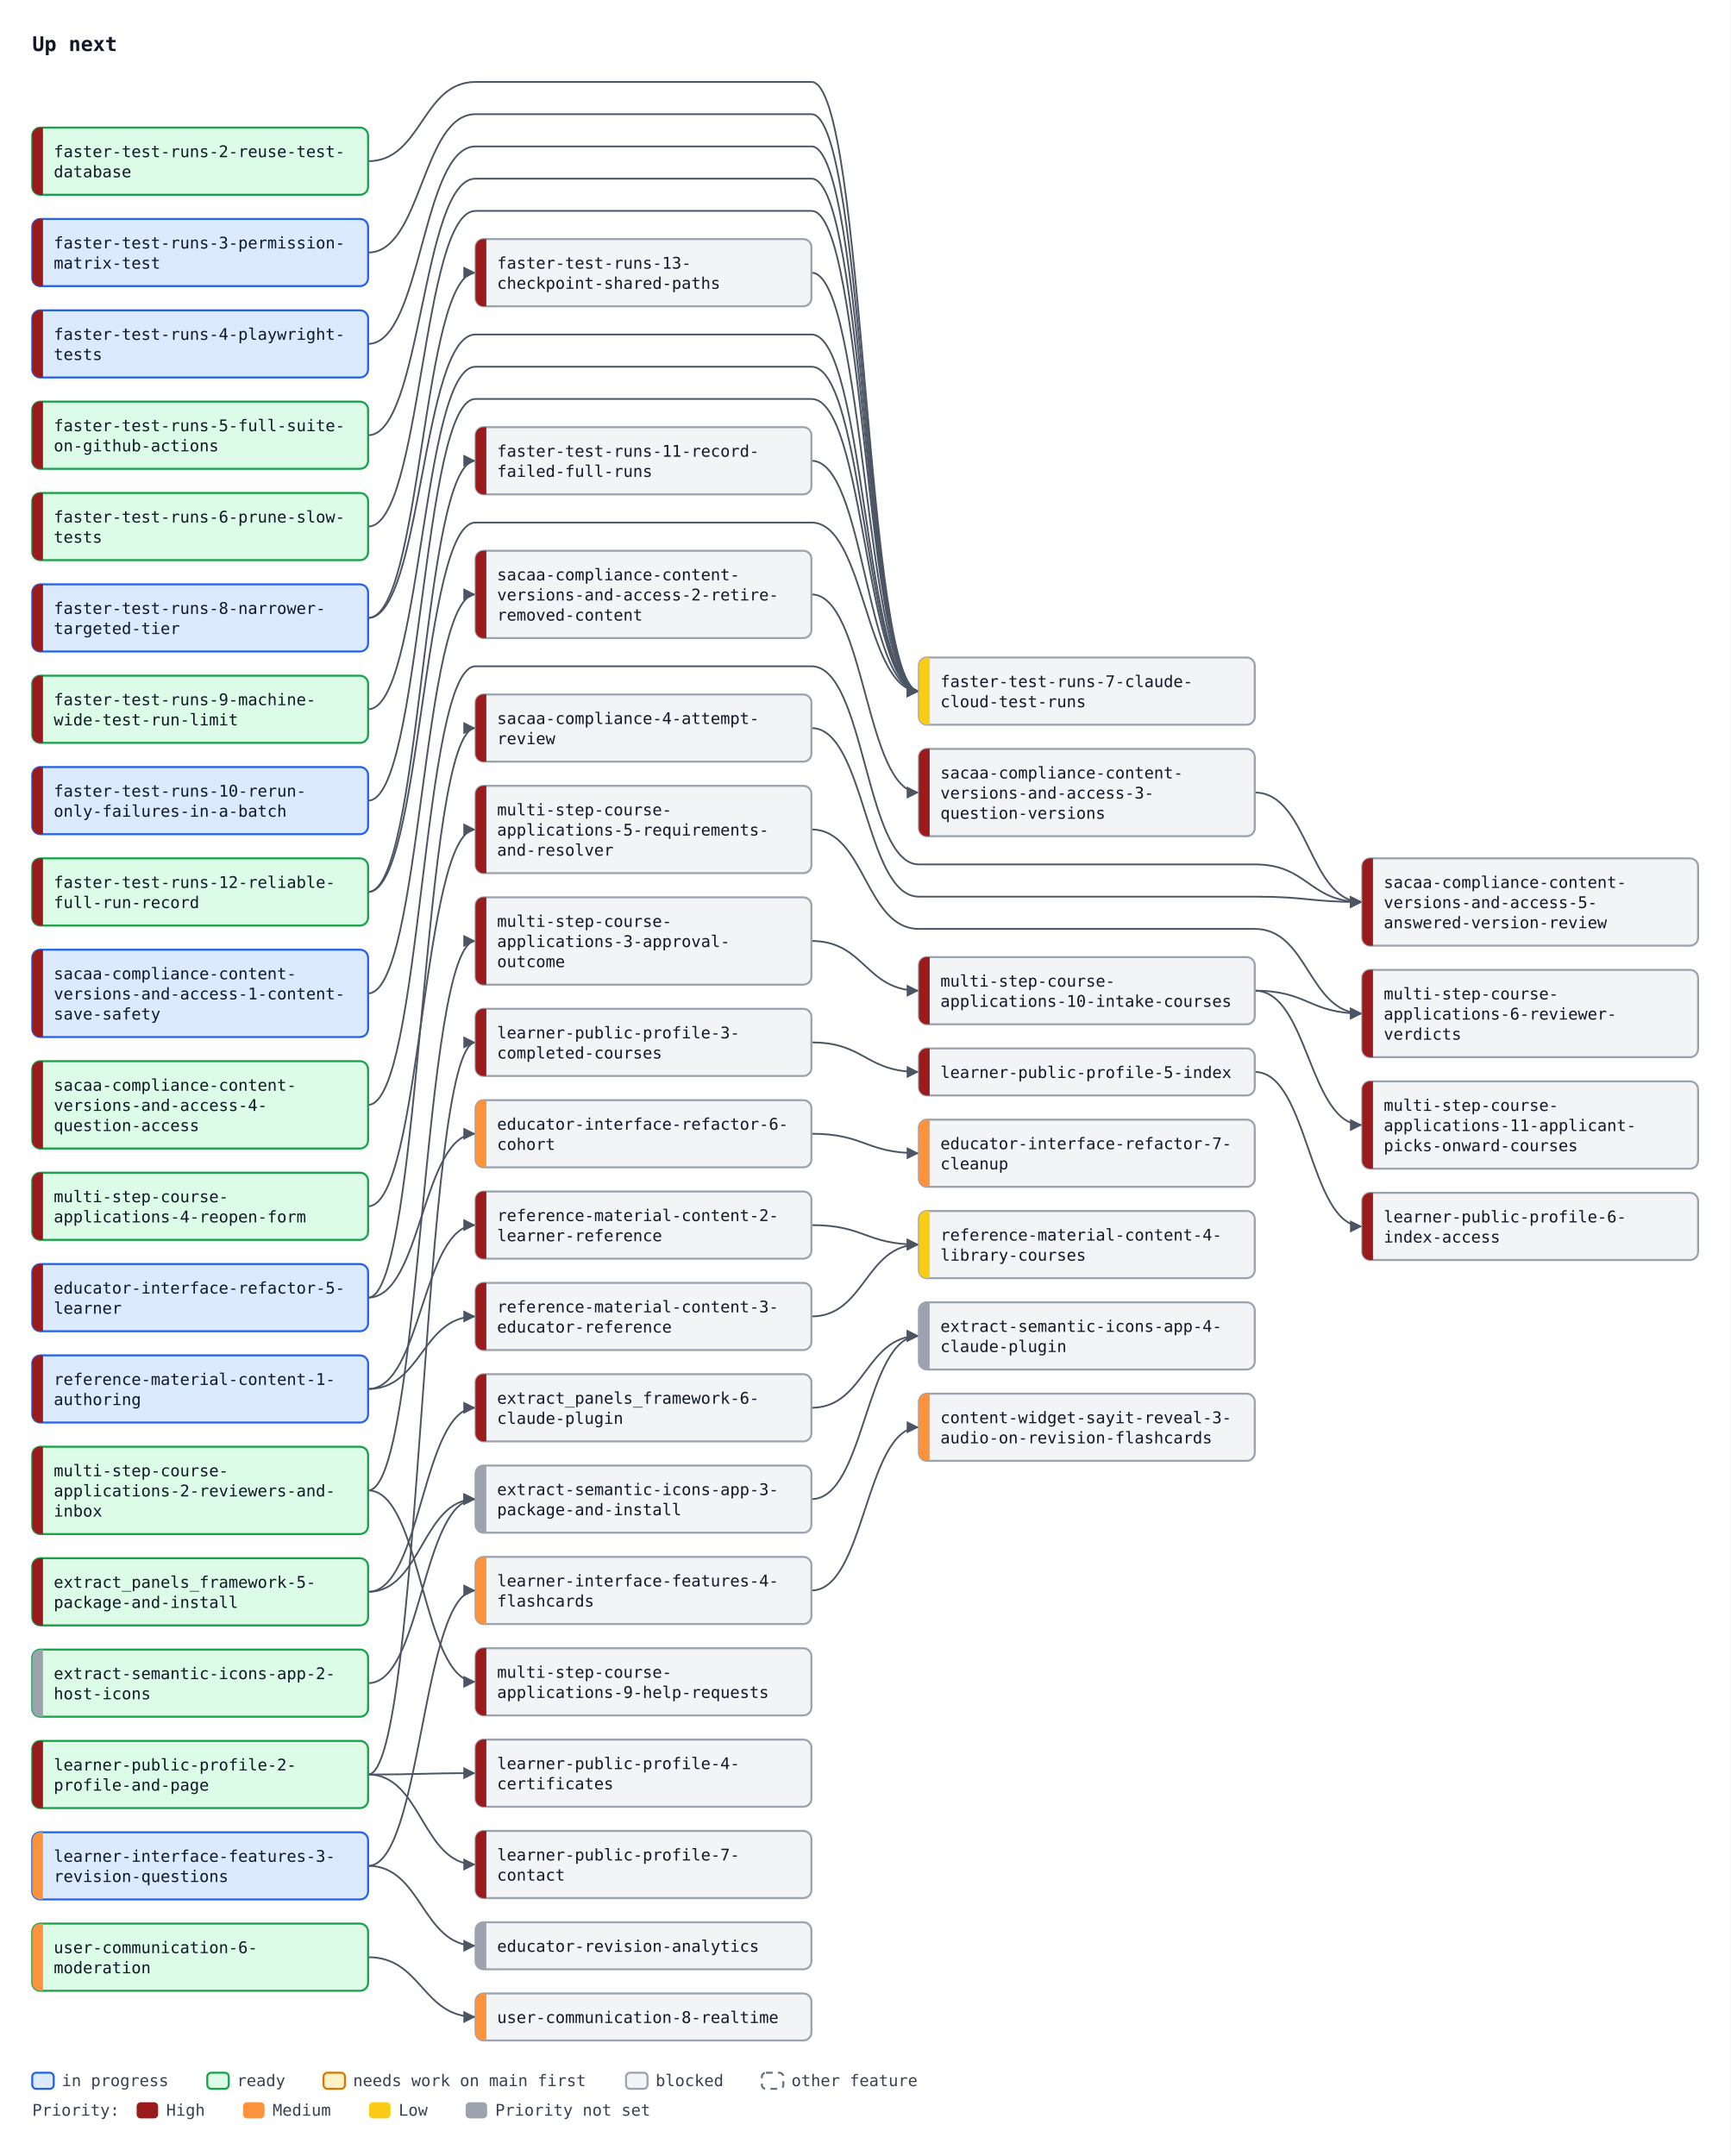
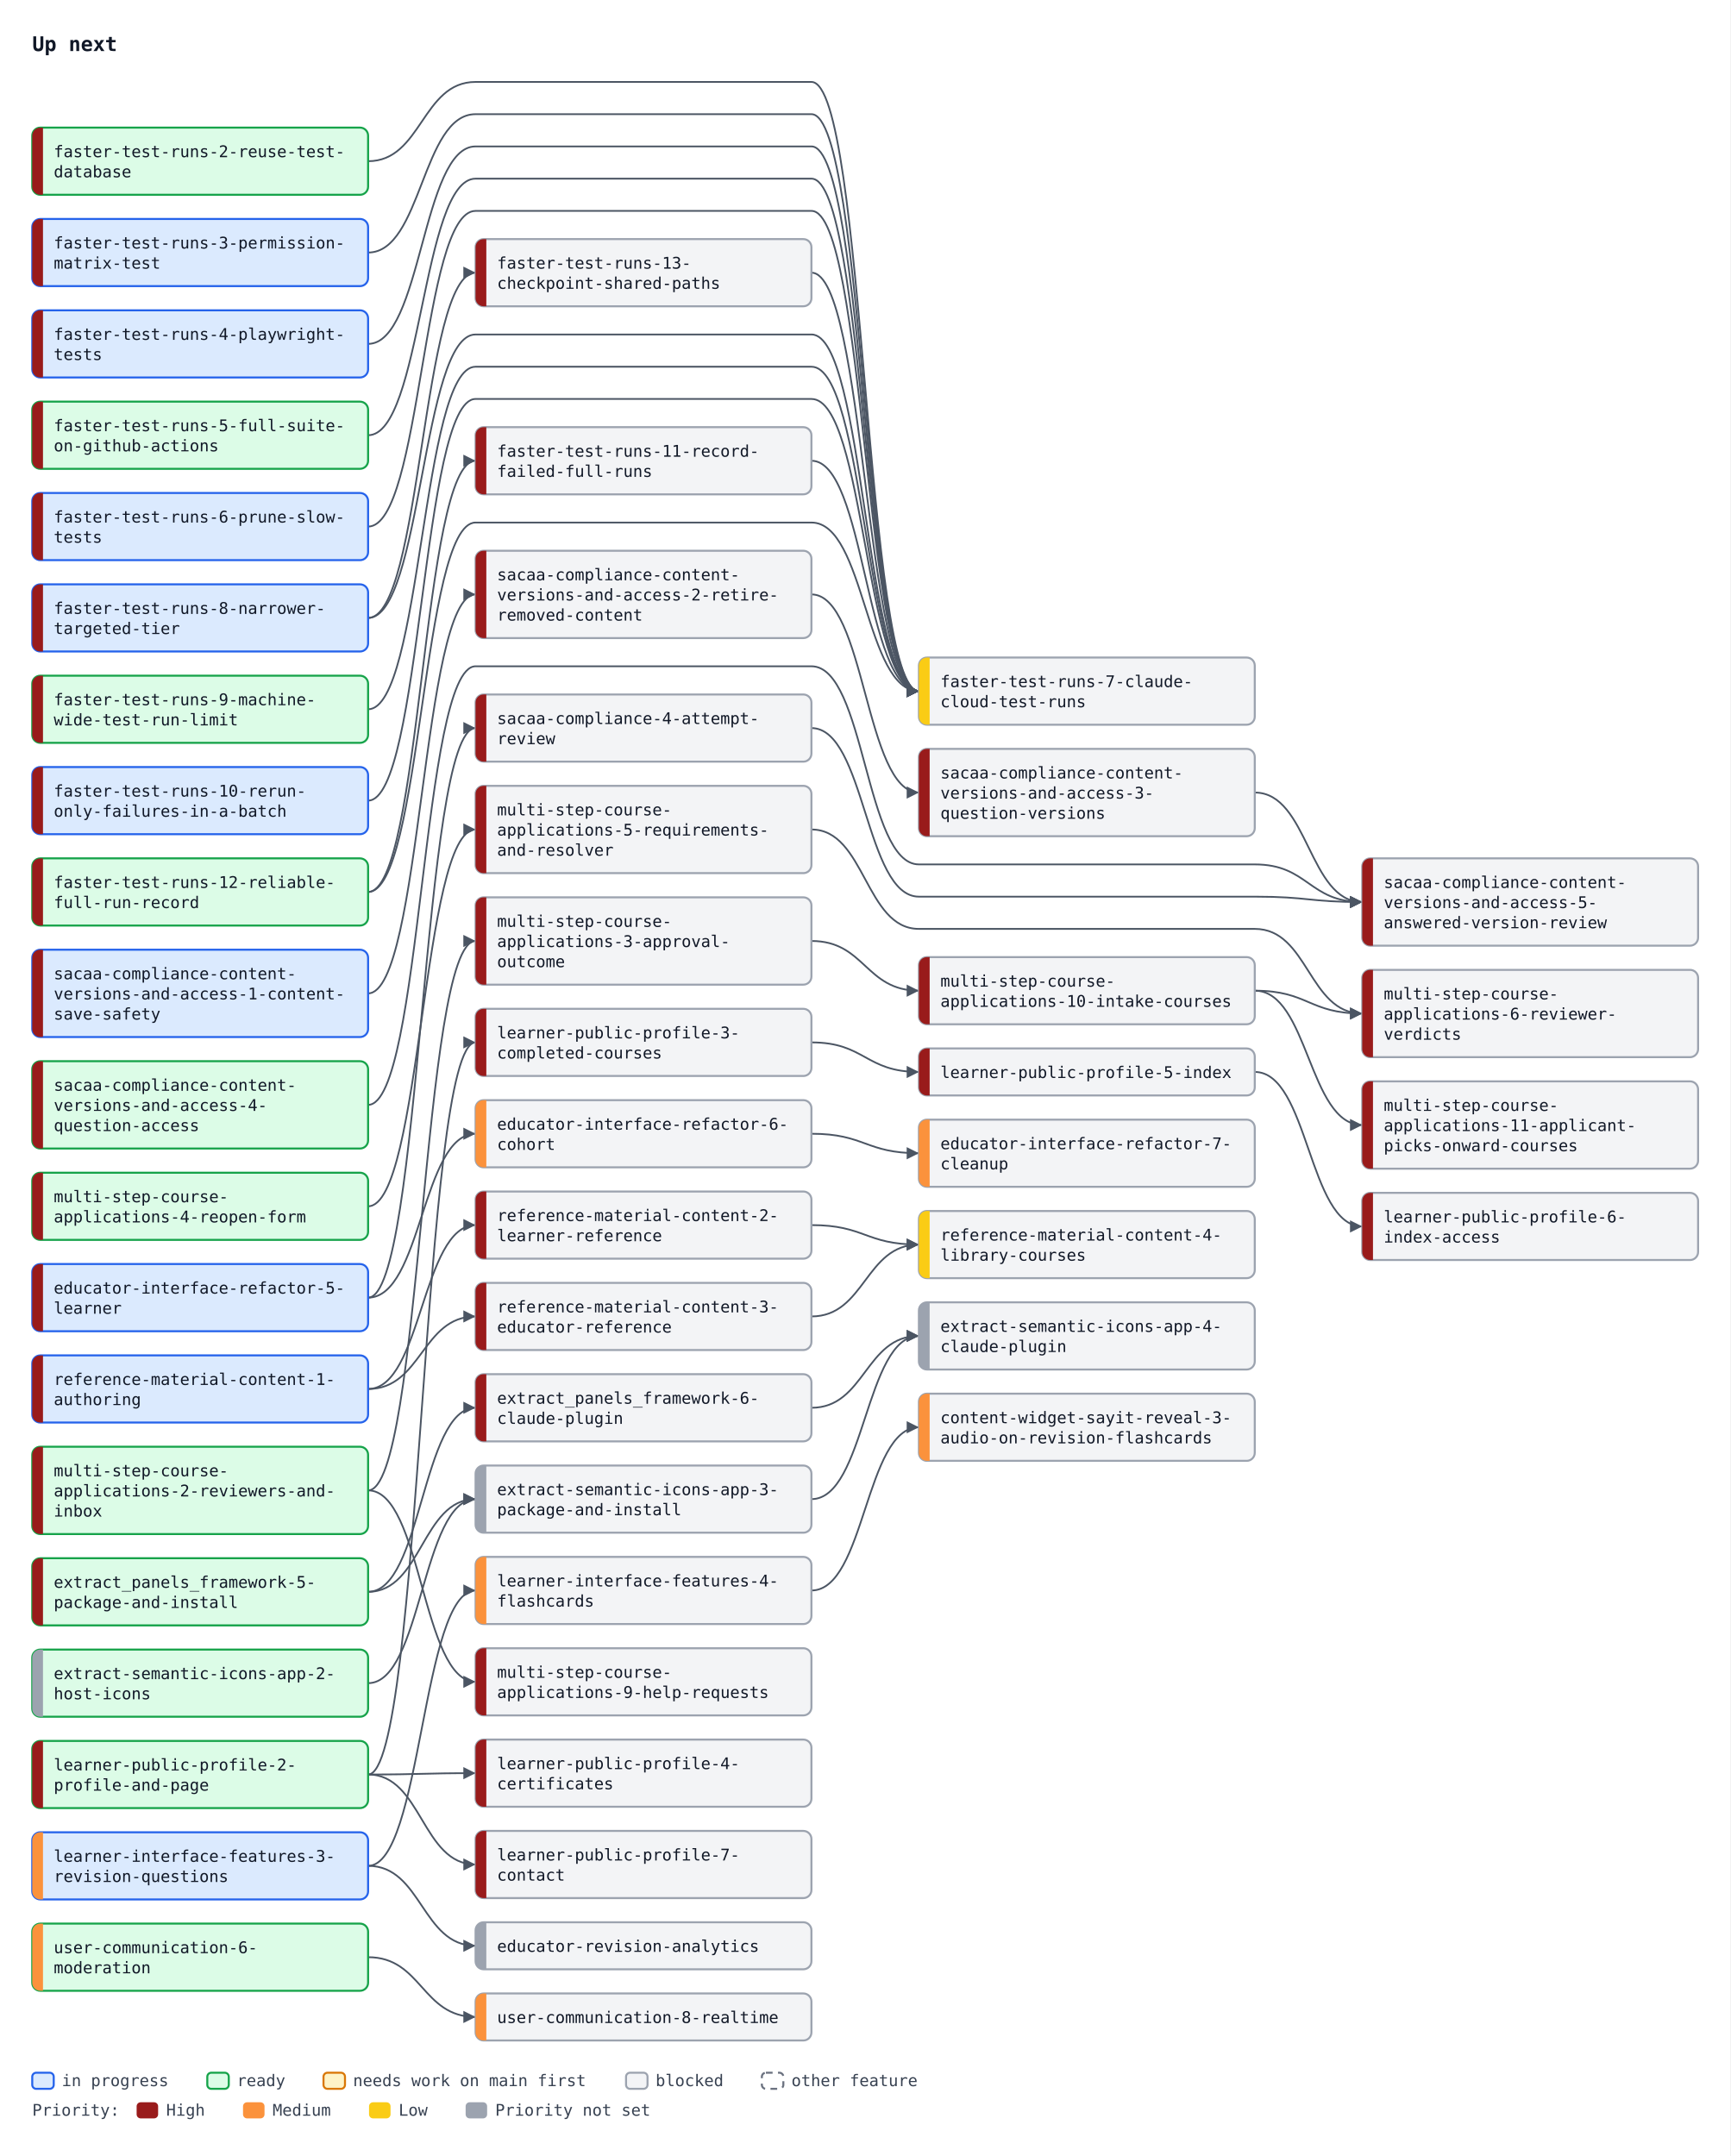
<svg xmlns="http://www.w3.org/2000/svg" width="1288" height="1605" viewBox="0 0 1288 1605" font-family="ui-monospace, SFMono-Regular, Menlo, Consolas, monospace" font-size="12">
  <defs>
    <marker id="arrow" viewBox="0 0 10 10" refX="10" refY="5" markerWidth="7" markerHeight="7" orient="auto-start-reverse">
      <path d="M0,0 L10,5 L0,10 z" fill="#4b5563" />
    </marker>
  </defs>
  <rect width="1288" height="1605" fill="#ffffff" />
  <text x="24" y="38" font-size="15" font-weight="bold" fill="#111827">Up next</text>
  <path d="M274.0,120.0 C314.0,120.0 314.0,61.0 354.0,61.0 L604.0,61.0 C644.0,61.0 644.0,514.5 684.0,514.5" fill="none" stroke="#4b5563" stroke-width="1.3" marker-end="url(#arrow)" />
  <path d="M274.0,188.0 C314.0,188.0 314.0,85.0 354.0,85.0 L604.0,85.0 C644.0,85.0 644.0,514.5 684.0,514.5" fill="none" stroke="#4b5563" stroke-width="1.3" marker-end="url(#arrow)" />
  <path d="M274.0,256.0 C314.0,256.0 314.0,109.0 354.0,109.0 L604.0,109.0 C644.0,109.0 644.0,514.5 684.0,514.5" fill="none" stroke="#4b5563" stroke-width="1.3" marker-end="url(#arrow)" />
  <path d="M274.0,324.0 C314.0,324.0 314.0,133.0 354.0,133.0 L604.0,133.0 C644.0,133.0 644.0,514.5 684.0,514.5" fill="none" stroke="#4b5563" stroke-width="1.3" marker-end="url(#arrow)" />
  <path d="M274.0,392.0 C314.0,392.0 314.0,157.0 354.0,157.0 L604.0,157.0 C644.0,157.0 644.0,514.5 684.0,514.5" fill="none" stroke="#4b5563" stroke-width="1.3" marker-end="url(#arrow)" />
  <path d="M274.0,460.0 C314.0,460.0 314.0,249.0 354.0,249.0 L604.0,249.0 C644.0,249.0 644.0,514.5 684.0,514.5" fill="none" stroke="#4b5563" stroke-width="1.3" marker-end="url(#arrow)" />
  <path d="M274.0,528.0 C314.0,528.0 314.0,273.0 354.0,273.0 L604.0,273.0 C644.0,273.0 644.0,514.5 684.0,514.5" fill="none" stroke="#4b5563" stroke-width="1.3" marker-end="url(#arrow)" />
  <path d="M274.0,596.0 C314.0,596.0 314.0,297.0 354.0,297.0 L604.0,297.0 C644.0,297.0 644.0,514.5 684.0,514.5" fill="none" stroke="#4b5563" stroke-width="1.3" marker-end="url(#arrow)" />
  <path d="M604.0,343.0 C644.0,343.0 644.0,514.5 684.0,514.5" fill="none" stroke="#4b5563" stroke-width="1.3" marker-end="url(#arrow)" />
  <path d="M274.0,664.0 C314.0,664.0 314.0,389.0 354.0,389.0 L604.0,389.0 C644.0,389.0 644.0,514.5 684.0,514.5" fill="none" stroke="#4b5563" stroke-width="1.3" marker-end="url(#arrow)" />
  <path d="M604.0,203.0 C644.0,203.0 644.0,514.5 684.0,514.5" fill="none" stroke="#4b5563" stroke-width="1.3" marker-end="url(#arrow)" />
  <path d="M274.0,664.0 C314.0,664.0 314.0,343.0 354.0,343.0" fill="none" stroke="#4b5563" stroke-width="1.3" marker-end="url(#arrow)" />
  <path d="M274.0,460.0 C314.0,460.0 314.0,203.0 354.0,203.0" fill="none" stroke="#4b5563" stroke-width="1.3" marker-end="url(#arrow)" />
  <path d="M274.0,966.0 C314.0,966.0 314.0,844.0 354.0,844.0" fill="none" stroke="#4b5563" stroke-width="1.3" marker-end="url(#arrow)" />
  <path d="M604.0,844.0 C644.0,844.0 644.0,858.5 684.0,858.5" fill="none" stroke="#4b5563" stroke-width="1.3" marker-end="url(#arrow)" />
  <path d="M274.0,966.0 C314.0,966.0 314.0,542.0 354.0,542.0" fill="none" stroke="#4b5563" stroke-width="1.3" marker-end="url(#arrow)" />
  <path d="M274.0,739.5 C314.0,739.5 314.0,442.5 354.0,442.5" fill="none" stroke="#4b5563" stroke-width="1.3" marker-end="url(#arrow)" />
  <path d="M604.0,442.5 C644.0,442.5 644.0,590.0 684.0,590.0" fill="none" stroke="#4b5563" stroke-width="1.3" marker-end="url(#arrow)" />
  <path d="M604.0,542.0 C644.0,542.0 644.0,667.5 684.0,667.5 L934.0,667.5 C974.0,667.5 974.0,671.5 1014.0,671.5" fill="none" stroke="#4b5563" stroke-width="1.3" marker-end="url(#arrow)" />
  <path d="M934.0,590.0 C974.0,590.0 974.0,671.5 1014.0,671.5" fill="none" stroke="#4b5563" stroke-width="1.3" marker-end="url(#arrow)" />
  <path d="M274.0,822.5 C314.0,822.5 314.0,496.0 354.0,496.0 L604.0,496.0 C644.0,496.0 644.0,643.5 684.0,643.5 L934.0,643.5 C974.0,643.5 974.0,671.5 1014.0,671.5" fill="none" stroke="#4b5563" stroke-width="1.3" marker-end="url(#arrow)" />
  <path d="M274.0,1185.0 C314.0,1185.0 314.0,1048.0 354.0,1048.0" fill="none" stroke="#4b5563" stroke-width="1.3" marker-end="url(#arrow)" />
  <path d="M274.0,1034.0 C314.0,1034.0 314.0,912.0 354.0,912.0" fill="none" stroke="#4b5563" stroke-width="1.3" marker-end="url(#arrow)" />
  <path d="M274.0,1034.0 C314.0,1034.0 314.0,980.0 354.0,980.0" fill="none" stroke="#4b5563" stroke-width="1.3" marker-end="url(#arrow)" />
  <path d="M604.0,912.0 C644.0,912.0 644.0,926.5 684.0,926.5" fill="none" stroke="#4b5563" stroke-width="1.3" marker-end="url(#arrow)" />
  <path d="M604.0,980.0 C644.0,980.0 644.0,926.5 684.0,926.5" fill="none" stroke="#4b5563" stroke-width="1.3" marker-end="url(#arrow)" />
  <path d="M274.0,1321.0 C314.0,1321.0 314.0,776.0 354.0,776.0" fill="none" stroke="#4b5563" stroke-width="1.3" marker-end="url(#arrow)" />
  <path d="M274.0,1321.0 C314.0,1321.0 314.0,1320.0 354.0,1320.0" fill="none" stroke="#4b5563" stroke-width="1.3" marker-end="url(#arrow)" />
  <path d="M604.0,776.0 C644.0,776.0 644.0,798.0 684.0,798.0" fill="none" stroke="#4b5563" stroke-width="1.3" marker-end="url(#arrow)" />
  <path d="M934.0,798.0 C974.0,798.0 974.0,913.0 1014.0,913.0" fill="none" stroke="#4b5563" stroke-width="1.3" marker-end="url(#arrow)" />
  <path d="M274.0,1321.0 C314.0,1321.0 314.0,1388.0 354.0,1388.0" fill="none" stroke="#4b5563" stroke-width="1.3" marker-end="url(#arrow)" />
  <path d="M274.0,1109.5 C314.0,1109.5 314.0,700.5 354.0,700.5" fill="none" stroke="#4b5563" stroke-width="1.3" marker-end="url(#arrow)" />
  <path d="M274.0,898.0 C314.0,898.0 314.0,617.5 354.0,617.5" fill="none" stroke="#4b5563" stroke-width="1.3" marker-end="url(#arrow)" />
  <path d="M604.0,617.5 C644.0,617.5 644.0,691.5 684.0,691.5 L934.0,691.5 C974.0,691.5 974.0,754.5 1014.0,754.5" fill="none" stroke="#4b5563" stroke-width="1.3" marker-end="url(#arrow)" />
  <path d="M934.0,737.5 C974.0,737.5 974.0,754.5 1014.0,754.5" fill="none" stroke="#4b5563" stroke-width="1.3" marker-end="url(#arrow)" />
  <path d="M274.0,1109.5 C314.0,1109.5 314.0,1252.0 354.0,1252.0" fill="none" stroke="#4b5563" stroke-width="1.3" marker-end="url(#arrow)" />
  <path d="M604.0,700.5 C644.0,700.5 644.0,737.5 684.0,737.5" fill="none" stroke="#4b5563" stroke-width="1.3" marker-end="url(#arrow)" />
  <path d="M934.0,737.5 C974.0,737.5 974.0,837.5 1014.0,837.5" fill="none" stroke="#4b5563" stroke-width="1.3" marker-end="url(#arrow)" />
  <path d="M274.0,1389.0 C314.0,1389.0 314.0,1184.0 354.0,1184.0" fill="none" stroke="#4b5563" stroke-width="1.3" marker-end="url(#arrow)" />
  <path d="M274.0,1389.0 C314.0,1389.0 314.0,1448.5 354.0,1448.5" fill="none" stroke="#4b5563" stroke-width="1.3" marker-end="url(#arrow)" />
  <path d="M604.0,1184.0 C644.0,1184.0 644.0,1062.5 684.0,1062.5" fill="none" stroke="#4b5563" stroke-width="1.3" marker-end="url(#arrow)" />
  <path d="M274.0,1457.0 C314.0,1457.0 314.0,1501.5 354.0,1501.5" fill="none" stroke="#4b5563" stroke-width="1.3" marker-end="url(#arrow)" />
  <path d="M274.0,1253.0 C314.0,1253.0 314.0,1116.0 354.0,1116.0" fill="none" stroke="#4b5563" stroke-width="1.3" marker-end="url(#arrow)" />
  <path d="M274.0,1185.0 C314.0,1185.0 314.0,1116.0 354.0,1116.0" fill="none" stroke="#4b5563" stroke-width="1.3" marker-end="url(#arrow)" />
  <path d="M604.0,1116.0 C644.0,1116.0 644.0,994.5 684.0,994.5" fill="none" stroke="#4b5563" stroke-width="1.3" marker-end="url(#arrow)" />
  <path d="M604.0,1048.0 C644.0,1048.0 644.0,994.5 684.0,994.5" fill="none" stroke="#4b5563" stroke-width="1.3" marker-end="url(#arrow)" />
  <rect x="24.0" y="95.0" width="250" height="50" rx="6" fill="#dcfce7" stroke="#16a34a" stroke-width="1.5" />
  <path d="M32.0,95.0 H30.0 A6,6 0 0 0 24.0,101.0 V139.0 A6,6 0 0 0 30.0,145.0 H32.0 Z" fill="#991b1b" />
  <text x="40.0" y="117.0" fill="#111827">faster-test-runs-2-reuse-test-</text>
  <text x="40.0" y="132.0" fill="#111827">database</text>
  <rect x="24.0" y="163.0" width="250" height="50" rx="6" fill="#dbeafe" stroke="#2563eb" stroke-width="1.5" />
  <path d="M32.0,163.0 H30.0 A6,6 0 0 0 24.0,169.0 V207.0 A6,6 0 0 0 30.0,213.0 H32.0 Z" fill="#991b1b" />
  <text x="40.0" y="185.0" fill="#111827">faster-test-runs-3-permission-</text>
  <text x="40.0" y="200.0" fill="#111827">matrix-test</text>
  <rect x="24.0" y="231.0" width="250" height="50" rx="6" fill="#dbeafe" stroke="#2563eb" stroke-width="1.5" />
  <path d="M32.0,231.0 H30.0 A6,6 0 0 0 24.0,237.0 V275.0 A6,6 0 0 0 30.0,281.0 H32.0 Z" fill="#991b1b" />
  <text x="40.0" y="253.0" fill="#111827">faster-test-runs-4-playwright-</text>
  <text x="40.0" y="268.0" fill="#111827">tests</text>
  <rect x="24.0" y="299.0" width="250" height="50" rx="6" fill="#dcfce7" stroke="#16a34a" stroke-width="1.5" />
  <path d="M32.0,299.0 H30.0 A6,6 0 0 0 24.0,305.0 V343.0 A6,6 0 0 0 30.0,349.0 H32.0 Z" fill="#991b1b" />
  <text x="40.0" y="321.0" fill="#111827">faster-test-runs-5-full-suite-</text>
  <text x="40.0" y="336.0" fill="#111827">on-github-actions</text>
-   <rect x="24.0" y="367.0" width="250" height="50" rx="6" fill="#dcfce7" stroke="#16a34a" stroke-width="1.5" />
+   <rect x="24.0" y="367.0" width="250" height="50" rx="6" fill="#dbeafe" stroke="#2563eb" stroke-width="1.5" />
  <path d="M32.0,367.0 H30.0 A6,6 0 0 0 24.0,373.0 V411.0 A6,6 0 0 0 30.0,417.0 H32.0 Z" fill="#991b1b" />
  <text x="40.0" y="389.0" fill="#111827">faster-test-runs-6-prune-slow-</text>
  <text x="40.0" y="404.0" fill="#111827">tests</text>
  <rect x="684.0" y="489.5" width="250" height="50" rx="6" fill="#f3f4f6" stroke="#9ca3af" stroke-width="1.5" />
  <path d="M692.0,489.5 H690.0 A6,6 0 0 0 684.0,495.5 V533.5 A6,6 0 0 0 690.0,539.5 H692.0 Z" fill="#facc15" />
  <text x="700.0" y="511.5" fill="#111827">faster-test-runs-7-claude-</text>
  <text x="700.0" y="526.5" fill="#111827">cloud-test-runs</text>
  <rect x="24.0" y="435.0" width="250" height="50" rx="6" fill="#dbeafe" stroke="#2563eb" stroke-width="1.5" />
  <path d="M32.0,435.0 H30.0 A6,6 0 0 0 24.0,441.0 V479.0 A6,6 0 0 0 30.0,485.0 H32.0 Z" fill="#991b1b" />
  <text x="40.0" y="457.0" fill="#111827">faster-test-runs-8-narrower-</text>
  <text x="40.0" y="472.0" fill="#111827">targeted-tier</text>
  <rect x="24.0" y="503.0" width="250" height="50" rx="6" fill="#dcfce7" stroke="#16a34a" stroke-width="1.5" />
  <path d="M32.0,503.0 H30.0 A6,6 0 0 0 24.0,509.0 V547.0 A6,6 0 0 0 30.0,553.0 H32.0 Z" fill="#991b1b" />
  <text x="40.0" y="525.0" fill="#111827">faster-test-runs-9-machine-</text>
  <text x="40.0" y="540.0" fill="#111827">wide-test-run-limit</text>
  <rect x="24.0" y="571.0" width="250" height="50" rx="6" fill="#dbeafe" stroke="#2563eb" stroke-width="1.5" />
  <path d="M32.0,571.0 H30.0 A6,6 0 0 0 24.0,577.0 V615.0 A6,6 0 0 0 30.0,621.0 H32.0 Z" fill="#991b1b" />
  <text x="40.0" y="593.0" fill="#111827">faster-test-runs-10-rerun-</text>
  <text x="40.0" y="608.0" fill="#111827">only-failures-in-a-batch</text>
  <rect x="354.0" y="318.0" width="250" height="50" rx="6" fill="#f3f4f6" stroke="#9ca3af" stroke-width="1.5" />
  <path d="M362.0,318.0 H360.0 A6,6 0 0 0 354.0,324.0 V362.0 A6,6 0 0 0 360.0,368.0 H362.0 Z" fill="#991b1b" />
  <text x="370.0" y="340.0" fill="#111827">faster-test-runs-11-record-</text>
  <text x="370.0" y="355.0" fill="#111827">failed-full-runs</text>
  <rect x="24.0" y="639.0" width="250" height="50" rx="6" fill="#dcfce7" stroke="#16a34a" stroke-width="1.5" />
  <path d="M32.0,639.0 H30.0 A6,6 0 0 0 24.0,645.0 V683.0 A6,6 0 0 0 30.0,689.0 H32.0 Z" fill="#991b1b" />
  <text x="40.0" y="661.0" fill="#111827">faster-test-runs-12-reliable-</text>
  <text x="40.0" y="676.0" fill="#111827">full-run-record</text>
  <rect x="354.0" y="178.0" width="250" height="50" rx="6" fill="#f3f4f6" stroke="#9ca3af" stroke-width="1.5" />
  <path d="M362.0,178.0 H360.0 A6,6 0 0 0 354.0,184.0 V222.0 A6,6 0 0 0 360.0,228.0 H362.0 Z" fill="#991b1b" />
  <text x="370.0" y="200.0" fill="#111827">faster-test-runs-13-</text>
  <text x="370.0" y="215.0" fill="#111827">checkpoint-shared-paths</text>
  <rect x="24.0" y="941.0" width="250" height="50" rx="6" fill="#dbeafe" stroke="#2563eb" stroke-width="1.5" />
  <path d="M32.0,941.0 H30.0 A6,6 0 0 0 24.0,947.0 V985.0 A6,6 0 0 0 30.0,991.0 H32.0 Z" fill="#991b1b" />
  <text x="40.0" y="963.0" fill="#111827">educator-interface-refactor-5-</text>
  <text x="40.0" y="978.0" fill="#111827">learner</text>
  <rect x="354.0" y="819.0" width="250" height="50" rx="6" fill="#f3f4f6" stroke="#9ca3af" stroke-width="1.5" />
  <path d="M362.0,819.0 H360.0 A6,6 0 0 0 354.0,825.0 V863.0 A6,6 0 0 0 360.0,869.0 H362.0 Z" fill="#fb923c" />
  <text x="370.0" y="841.0" fill="#111827">educator-interface-refactor-6-</text>
  <text x="370.0" y="856.0" fill="#111827">cohort</text>
  <rect x="684.0" y="833.5" width="250" height="50" rx="6" fill="#f3f4f6" stroke="#9ca3af" stroke-width="1.5" />
  <path d="M692.0,833.5 H690.0 A6,6 0 0 0 684.0,839.5 V877.5 A6,6 0 0 0 690.0,883.5 H692.0 Z" fill="#fb923c" />
  <text x="700.0" y="855.5" fill="#111827">educator-interface-refactor-7-</text>
  <text x="700.0" y="870.5" fill="#111827">cleanup</text>
  <rect x="354.0" y="517.0" width="250" height="50" rx="6" fill="#f3f4f6" stroke="#9ca3af" stroke-width="1.5" />
  <path d="M362.0,517.0 H360.0 A6,6 0 0 0 354.0,523.0 V561.0 A6,6 0 0 0 360.0,567.0 H362.0 Z" fill="#991b1b" />
  <text x="370.0" y="539.0" fill="#111827">sacaa-compliance-4-attempt-</text>
  <text x="370.0" y="554.0" fill="#111827">review</text>
  <rect x="24.0" y="707.0" width="250" height="65" rx="6" fill="#dbeafe" stroke="#2563eb" stroke-width="1.5" />
  <path d="M32.0,707.0 H30.0 A6,6 0 0 0 24.0,713.0 V766.0 A6,6 0 0 0 30.0,772.0 H32.0 Z" fill="#991b1b" />
  <text x="40.0" y="729.0" fill="#111827">sacaa-compliance-content-</text>
  <text x="40.0" y="744.0" fill="#111827">versions-and-access-1-content-</text>
  <text x="40.0" y="759.0" fill="#111827">save-safety</text>
  <rect x="354.0" y="410.0" width="250" height="65" rx="6" fill="#f3f4f6" stroke="#9ca3af" stroke-width="1.5" />
  <path d="M362.0,410.0 H360.0 A6,6 0 0 0 354.0,416.0 V469.0 A6,6 0 0 0 360.0,475.0 H362.0 Z" fill="#991b1b" />
  <text x="370.0" y="432.0" fill="#111827">sacaa-compliance-content-</text>
  <text x="370.0" y="447.0" fill="#111827">versions-and-access-2-retire-</text>
  <text x="370.0" y="462.0" fill="#111827">removed-content</text>
  <rect x="684.0" y="557.5" width="250" height="65" rx="6" fill="#f3f4f6" stroke="#9ca3af" stroke-width="1.5" />
  <path d="M692.0,557.5 H690.0 A6,6 0 0 0 684.0,563.5 V616.5 A6,6 0 0 0 690.0,622.5 H692.0 Z" fill="#991b1b" />
  <text x="700.0" y="579.5" fill="#111827">sacaa-compliance-content-</text>
  <text x="700.0" y="594.5" fill="#111827">versions-and-access-3-</text>
  <text x="700.0" y="609.5" fill="#111827">question-versions</text>
  <rect x="24.0" y="790.0" width="250" height="65" rx="6" fill="#dcfce7" stroke="#16a34a" stroke-width="1.5" />
  <path d="M32.0,790.0 H30.0 A6,6 0 0 0 24.0,796.0 V849.0 A6,6 0 0 0 30.0,855.0 H32.0 Z" fill="#991b1b" />
  <text x="40.0" y="812.0" fill="#111827">sacaa-compliance-content-</text>
  <text x="40.0" y="827.0" fill="#111827">versions-and-access-4-</text>
  <text x="40.0" y="842.0" fill="#111827">question-access</text>
  <rect x="1014.0" y="639.0" width="250" height="65" rx="6" fill="#f3f4f6" stroke="#9ca3af" stroke-width="1.5" />
  <path d="M1022.0,639.0 H1020.0 A6,6 0 0 0 1014.0,645.0 V698.0 A6,6 0 0 0 1020.0,704.0 H1022.0 Z" fill="#991b1b" />
  <text x="1030.0" y="661.0" fill="#111827">sacaa-compliance-content-</text>
  <text x="1030.0" y="676.0" fill="#111827">versions-and-access-5-</text>
  <text x="1030.0" y="691.0" fill="#111827">answered-version-review</text>
  <rect x="24.0" y="1160.0" width="250" height="50" rx="6" fill="#dcfce7" stroke="#16a34a" stroke-width="1.5" />
  <path d="M32.0,1160.0 H30.0 A6,6 0 0 0 24.0,1166.0 V1204.0 A6,6 0 0 0 30.0,1210.0 H32.0 Z" fill="#991b1b" />
  <text x="40.0" y="1182.0" fill="#111827">extract_panels_framework-5-</text>
  <text x="40.0" y="1197.0" fill="#111827">package-and-install</text>
  <rect x="354.0" y="1023.0" width="250" height="50" rx="6" fill="#f3f4f6" stroke="#9ca3af" stroke-width="1.5" />
  <path d="M362.0,1023.0 H360.0 A6,6 0 0 0 354.0,1029.0 V1067.0 A6,6 0 0 0 360.0,1073.0 H362.0 Z" fill="#991b1b" />
  <text x="370.0" y="1045.0" fill="#111827">extract_panels_framework-6-</text>
  <text x="370.0" y="1060.0" fill="#111827">claude-plugin</text>
  <rect x="24.0" y="1009.0" width="250" height="50" rx="6" fill="#dbeafe" stroke="#2563eb" stroke-width="1.5" />
  <path d="M32.0,1009.0 H30.0 A6,6 0 0 0 24.0,1015.0 V1053.0 A6,6 0 0 0 30.0,1059.0 H32.0 Z" fill="#991b1b" />
  <text x="40.0" y="1031.0" fill="#111827">reference-material-content-1-</text>
  <text x="40.0" y="1046.0" fill="#111827">authoring</text>
  <rect x="354.0" y="887.0" width="250" height="50" rx="6" fill="#f3f4f6" stroke="#9ca3af" stroke-width="1.5" />
  <path d="M362.0,887.0 H360.0 A6,6 0 0 0 354.0,893.0 V931.0 A6,6 0 0 0 360.0,937.0 H362.0 Z" fill="#991b1b" />
  <text x="370.0" y="909.0" fill="#111827">reference-material-content-2-</text>
  <text x="370.0" y="924.0" fill="#111827">learner-reference</text>
  <rect x="354.0" y="955.0" width="250" height="50" rx="6" fill="#f3f4f6" stroke="#9ca3af" stroke-width="1.5" />
  <path d="M362.0,955.0 H360.0 A6,6 0 0 0 354.0,961.0 V999.0 A6,6 0 0 0 360.0,1005.0 H362.0 Z" fill="#991b1b" />
  <text x="370.0" y="977.0" fill="#111827">reference-material-content-3-</text>
  <text x="370.0" y="992.0" fill="#111827">educator-reference</text>
  <rect x="684.0" y="901.5" width="250" height="50" rx="6" fill="#f3f4f6" stroke="#9ca3af" stroke-width="1.5" />
  <path d="M692.0,901.5 H690.0 A6,6 0 0 0 684.0,907.5 V945.5 A6,6 0 0 0 690.0,951.5 H692.0 Z" fill="#facc15" />
  <text x="700.0" y="923.5" fill="#111827">reference-material-content-4-</text>
  <text x="700.0" y="938.5" fill="#111827">library-courses</text>
  <rect x="24.0" y="1296.0" width="250" height="50" rx="6" fill="#dcfce7" stroke="#16a34a" stroke-width="1.5" />
  <path d="M32.0,1296.0 H30.0 A6,6 0 0 0 24.0,1302.0 V1340.0 A6,6 0 0 0 30.0,1346.0 H32.0 Z" fill="#991b1b" />
  <text x="40.0" y="1318.0" fill="#111827">learner-public-profile-2-</text>
  <text x="40.0" y="1333.0" fill="#111827">profile-and-page</text>
  <rect x="354.0" y="751.0" width="250" height="50" rx="6" fill="#f3f4f6" stroke="#9ca3af" stroke-width="1.5" />
  <path d="M362.0,751.0 H360.0 A6,6 0 0 0 354.0,757.0 V795.0 A6,6 0 0 0 360.0,801.0 H362.0 Z" fill="#991b1b" />
  <text x="370.0" y="773.0" fill="#111827">learner-public-profile-3-</text>
  <text x="370.0" y="788.0" fill="#111827">completed-courses</text>
  <rect x="354.0" y="1295.0" width="250" height="50" rx="6" fill="#f3f4f6" stroke="#9ca3af" stroke-width="1.5" />
  <path d="M362.0,1295.0 H360.0 A6,6 0 0 0 354.0,1301.0 V1339.0 A6,6 0 0 0 360.0,1345.0 H362.0 Z" fill="#991b1b" />
  <text x="370.0" y="1317.0" fill="#111827">learner-public-profile-4-</text>
  <text x="370.0" y="1332.0" fill="#111827">certificates</text>
  <rect x="684.0" y="780.5" width="250" height="35" rx="6" fill="#f3f4f6" stroke="#9ca3af" stroke-width="1.5" />
  <path d="M692.0,780.5 H690.0 A6,6 0 0 0 684.0,786.5 V809.5 A6,6 0 0 0 690.0,815.5 H692.0 Z" fill="#991b1b" />
  <text x="700.0" y="802.5" fill="#111827">learner-public-profile-5-index</text>
  <rect x="1014.0" y="888.0" width="250" height="50" rx="6" fill="#f3f4f6" stroke="#9ca3af" stroke-width="1.5" />
  <path d="M1022.0,888.0 H1020.0 A6,6 0 0 0 1014.0,894.0 V932.0 A6,6 0 0 0 1020.0,938.0 H1022.0 Z" fill="#991b1b" />
  <text x="1030.0" y="910.0" fill="#111827">learner-public-profile-6-</text>
  <text x="1030.0" y="925.0" fill="#111827">index-access</text>
  <rect x="354.0" y="1363.0" width="250" height="50" rx="6" fill="#f3f4f6" stroke="#9ca3af" stroke-width="1.5" />
  <path d="M362.0,1363.0 H360.0 A6,6 0 0 0 354.0,1369.0 V1407.0 A6,6 0 0 0 360.0,1413.0 H362.0 Z" fill="#991b1b" />
  <text x="370.0" y="1385.0" fill="#111827">learner-public-profile-7-</text>
  <text x="370.0" y="1400.0" fill="#111827">contact</text>
  <rect x="24.0" y="1077.0" width="250" height="65" rx="6" fill="#dcfce7" stroke="#16a34a" stroke-width="1.5" />
  <path d="M32.0,1077.0 H30.0 A6,6 0 0 0 24.0,1083.0 V1136.0 A6,6 0 0 0 30.0,1142.0 H32.0 Z" fill="#991b1b" />
  <text x="40.0" y="1099.0" fill="#111827">multi-step-course-</text>
  <text x="40.0" y="1114.0" fill="#111827">applications-2-reviewers-and-</text>
  <text x="40.0" y="1129.0" fill="#111827">inbox</text>
  <rect x="354.0" y="668.0" width="250" height="65" rx="6" fill="#f3f4f6" stroke="#9ca3af" stroke-width="1.5" />
  <path d="M362.0,668.0 H360.0 A6,6 0 0 0 354.0,674.0 V727.0 A6,6 0 0 0 360.0,733.0 H362.0 Z" fill="#991b1b" />
  <text x="370.0" y="690.0" fill="#111827">multi-step-course-</text>
  <text x="370.0" y="705.0" fill="#111827">applications-3-approval-</text>
  <text x="370.0" y="720.0" fill="#111827">outcome</text>
  <rect x="24.0" y="873.0" width="250" height="50" rx="6" fill="#dcfce7" stroke="#16a34a" stroke-width="1.5" />
  <path d="M32.0,873.0 H30.0 A6,6 0 0 0 24.0,879.0 V917.0 A6,6 0 0 0 30.0,923.0 H32.0 Z" fill="#991b1b" />
  <text x="40.0" y="895.0" fill="#111827">multi-step-course-</text>
  <text x="40.0" y="910.0" fill="#111827">applications-4-reopen-form</text>
  <rect x="354.0" y="585.0" width="250" height="65" rx="6" fill="#f3f4f6" stroke="#9ca3af" stroke-width="1.5" />
  <path d="M362.0,585.0 H360.0 A6,6 0 0 0 354.0,591.0 V644.0 A6,6 0 0 0 360.0,650.0 H362.0 Z" fill="#991b1b" />
  <text x="370.0" y="607.0" fill="#111827">multi-step-course-</text>
  <text x="370.0" y="622.0" fill="#111827">applications-5-requirements-</text>
  <text x="370.0" y="637.0" fill="#111827">and-resolver</text>
  <rect x="1014.0" y="722.0" width="250" height="65" rx="6" fill="#f3f4f6" stroke="#9ca3af" stroke-width="1.5" />
  <path d="M1022.0,722.0 H1020.0 A6,6 0 0 0 1014.0,728.0 V781.0 A6,6 0 0 0 1020.0,787.0 H1022.0 Z" fill="#991b1b" />
  <text x="1030.0" y="744.0" fill="#111827">multi-step-course-</text>
  <text x="1030.0" y="759.0" fill="#111827">applications-6-reviewer-</text>
  <text x="1030.0" y="774.0" fill="#111827">verdicts</text>
  <rect x="354.0" y="1227.0" width="250" height="50" rx="6" fill="#f3f4f6" stroke="#9ca3af" stroke-width="1.5" />
  <path d="M362.0,1227.0 H360.0 A6,6 0 0 0 354.0,1233.0 V1271.0 A6,6 0 0 0 360.0,1277.0 H362.0 Z" fill="#991b1b" />
  <text x="370.0" y="1249.0" fill="#111827">multi-step-course-</text>
  <text x="370.0" y="1264.0" fill="#111827">applications-9-help-requests</text>
  <rect x="684.0" y="712.5" width="250" height="50" rx="6" fill="#f3f4f6" stroke="#9ca3af" stroke-width="1.5" />
  <path d="M692.0,712.5 H690.0 A6,6 0 0 0 684.0,718.5 V756.5 A6,6 0 0 0 690.0,762.5 H692.0 Z" fill="#991b1b" />
  <text x="700.0" y="734.5" fill="#111827">multi-step-course-</text>
  <text x="700.0" y="749.5" fill="#111827">applications-10-intake-courses</text>
  <rect x="1014.0" y="805.0" width="250" height="65" rx="6" fill="#f3f4f6" stroke="#9ca3af" stroke-width="1.5" />
  <path d="M1022.0,805.0 H1020.0 A6,6 0 0 0 1014.0,811.0 V864.0 A6,6 0 0 0 1020.0,870.0 H1022.0 Z" fill="#991b1b" />
  <text x="1030.0" y="827.0" fill="#111827">multi-step-course-</text>
  <text x="1030.0" y="842.0" fill="#111827">applications-11-applicant-</text>
  <text x="1030.0" y="857.0" fill="#111827">picks-onward-courses</text>
  <rect x="24.0" y="1364.0" width="250" height="50" rx="6" fill="#dbeafe" stroke="#2563eb" stroke-width="1.5" />
  <path d="M32.0,1364.0 H30.0 A6,6 0 0 0 24.0,1370.0 V1408.0 A6,6 0 0 0 30.0,1414.0 H32.0 Z" fill="#fb923c" />
  <text x="40.0" y="1386.0" fill="#111827">learner-interface-features-3-</text>
  <text x="40.0" y="1401.0" fill="#111827">revision-questions</text>
  <rect x="354.0" y="1159.0" width="250" height="50" rx="6" fill="#f3f4f6" stroke="#9ca3af" stroke-width="1.5" />
  <path d="M362.0,1159.0 H360.0 A6,6 0 0 0 354.0,1165.0 V1203.0 A6,6 0 0 0 360.0,1209.0 H362.0 Z" fill="#fb923c" />
  <text x="370.0" y="1181.0" fill="#111827">learner-interface-features-4-</text>
  <text x="370.0" y="1196.0" fill="#111827">flashcards</text>
  <rect x="354.0" y="1431.0" width="250" height="35" rx="6" fill="#f3f4f6" stroke="#9ca3af" stroke-width="1.5" />
  <path d="M362.0,1431.0 H360.0 A6,6 0 0 0 354.0,1437.0 V1460.0 A6,6 0 0 0 360.0,1466.0 H362.0 Z" fill="#9ca3af" />
  <text x="370.0" y="1453.0" fill="#111827">educator-revision-analytics</text>
  <rect x="684.0" y="1037.5" width="250" height="50" rx="6" fill="#f3f4f6" stroke="#9ca3af" stroke-width="1.5" />
  <path d="M692.0,1037.5 H690.0 A6,6 0 0 0 684.0,1043.5 V1081.5 A6,6 0 0 0 690.0,1087.5 H692.0 Z" fill="#fb923c" />
  <text x="700.0" y="1059.5" fill="#111827">content-widget-sayit-reveal-3-</text>
  <text x="700.0" y="1074.5" fill="#111827">audio-on-revision-flashcards</text>
  <rect x="24.0" y="1432.0" width="250" height="50" rx="6" fill="#dcfce7" stroke="#16a34a" stroke-width="1.5" />
  <path d="M32.0,1432.0 H30.0 A6,6 0 0 0 24.0,1438.0 V1476.0 A6,6 0 0 0 30.0,1482.0 H32.0 Z" fill="#fb923c" />
  <text x="40.0" y="1454.0" fill="#111827">user-communication-6-</text>
  <text x="40.0" y="1469.0" fill="#111827">moderation</text>
  <rect x="354.0" y="1484.0" width="250" height="35" rx="6" fill="#f3f4f6" stroke="#9ca3af" stroke-width="1.5" />
  <path d="M362.0,1484.0 H360.0 A6,6 0 0 0 354.0,1490.0 V1513.0 A6,6 0 0 0 360.0,1519.0 H362.0 Z" fill="#fb923c" />
  <text x="370.0" y="1506.0" fill="#111827">user-communication-8-realtime</text>
  <rect x="24.0" y="1228.0" width="250" height="50" rx="6" fill="#dcfce7" stroke="#16a34a" stroke-width="1.5" />
  <path d="M32.0,1228.0 H30.0 A6,6 0 0 0 24.0,1234.0 V1272.0 A6,6 0 0 0 30.0,1278.0 H32.0 Z" fill="#9ca3af" />
  <text x="40.0" y="1250.0" fill="#111827">extract-semantic-icons-app-2-</text>
  <text x="40.0" y="1265.0" fill="#111827">host-icons</text>
  <rect x="354.0" y="1091.0" width="250" height="50" rx="6" fill="#f3f4f6" stroke="#9ca3af" stroke-width="1.5" />
  <path d="M362.0,1091.0 H360.0 A6,6 0 0 0 354.0,1097.0 V1135.0 A6,6 0 0 0 360.0,1141.0 H362.0 Z" fill="#9ca3af" />
  <text x="370.0" y="1113.0" fill="#111827">extract-semantic-icons-app-3-</text>
  <text x="370.0" y="1128.0" fill="#111827">package-and-install</text>
  <rect x="684.0" y="969.5" width="250" height="50" rx="6" fill="#f3f4f6" stroke="#9ca3af" stroke-width="1.5" />
  <path d="M692.0,969.5 H690.0 A6,6 0 0 0 684.0,975.5 V1013.5 A6,6 0 0 0 690.0,1019.5 H692.0 Z" fill="#9ca3af" />
  <text x="700.0" y="991.5" fill="#111827">extract-semantic-icons-app-4-</text>
  <text x="700.0" y="1006.5" fill="#111827">claude-plugin</text>
  <rect x="24.0" y="1543" width="16" height="12" rx="3" fill="#dbeafe" stroke="#2563eb" stroke-width="1.5" />
  <text x="46.0" y="1553" fill="#374151">in progress</text>
  <rect x="154.3" y="1543" width="16" height="12" rx="3" fill="#dcfce7" stroke="#16a34a" stroke-width="1.5" />
  <text x="176.3" y="1553" fill="#374151">ready</text>
  <rect x="240.8" y="1543" width="16" height="12" rx="3" fill="#fef3c7" stroke="#d97706" stroke-width="1.5" />
  <text x="262.8" y="1553" fill="#374151">needs work on main first</text>
  <rect x="466.0" y="1543" width="16" height="12" rx="3" fill="#f3f4f6" stroke="#9ca3af" stroke-width="1.5" />
  <text x="488.0" y="1553" fill="#374151">blocked</text>
  <rect x="567.1" y="1543" width="16" height="12" rx="3" fill="#ffffff" stroke="#6b7280" stroke-width="1.5" stroke-dasharray="5 4" />
  <text x="589.1" y="1553" fill="#374151">other feature</text>
  <text x="24" y="1575" fill="#374151">Priority:</text>
  <rect x="101.7" y="1565" width="16" height="12" rx="3" fill="#991b1b" />
  <text x="123.7" y="1575" fill="#374151">High</text>
  <rect x="180.9" y="1565" width="16" height="12" rx="3" fill="#fb923c" />
  <text x="202.9" y="1575" fill="#374151">Medium</text>
  <rect x="274.7" y="1565" width="16" height="12" rx="3" fill="#facc15" />
  <text x="296.7" y="1575" fill="#374151">Low</text>
  <rect x="346.6" y="1565" width="16" height="12" rx="3" fill="#9ca3af" />
  <text x="368.6" y="1575" fill="#374151">Priority not set</text>
</svg>
